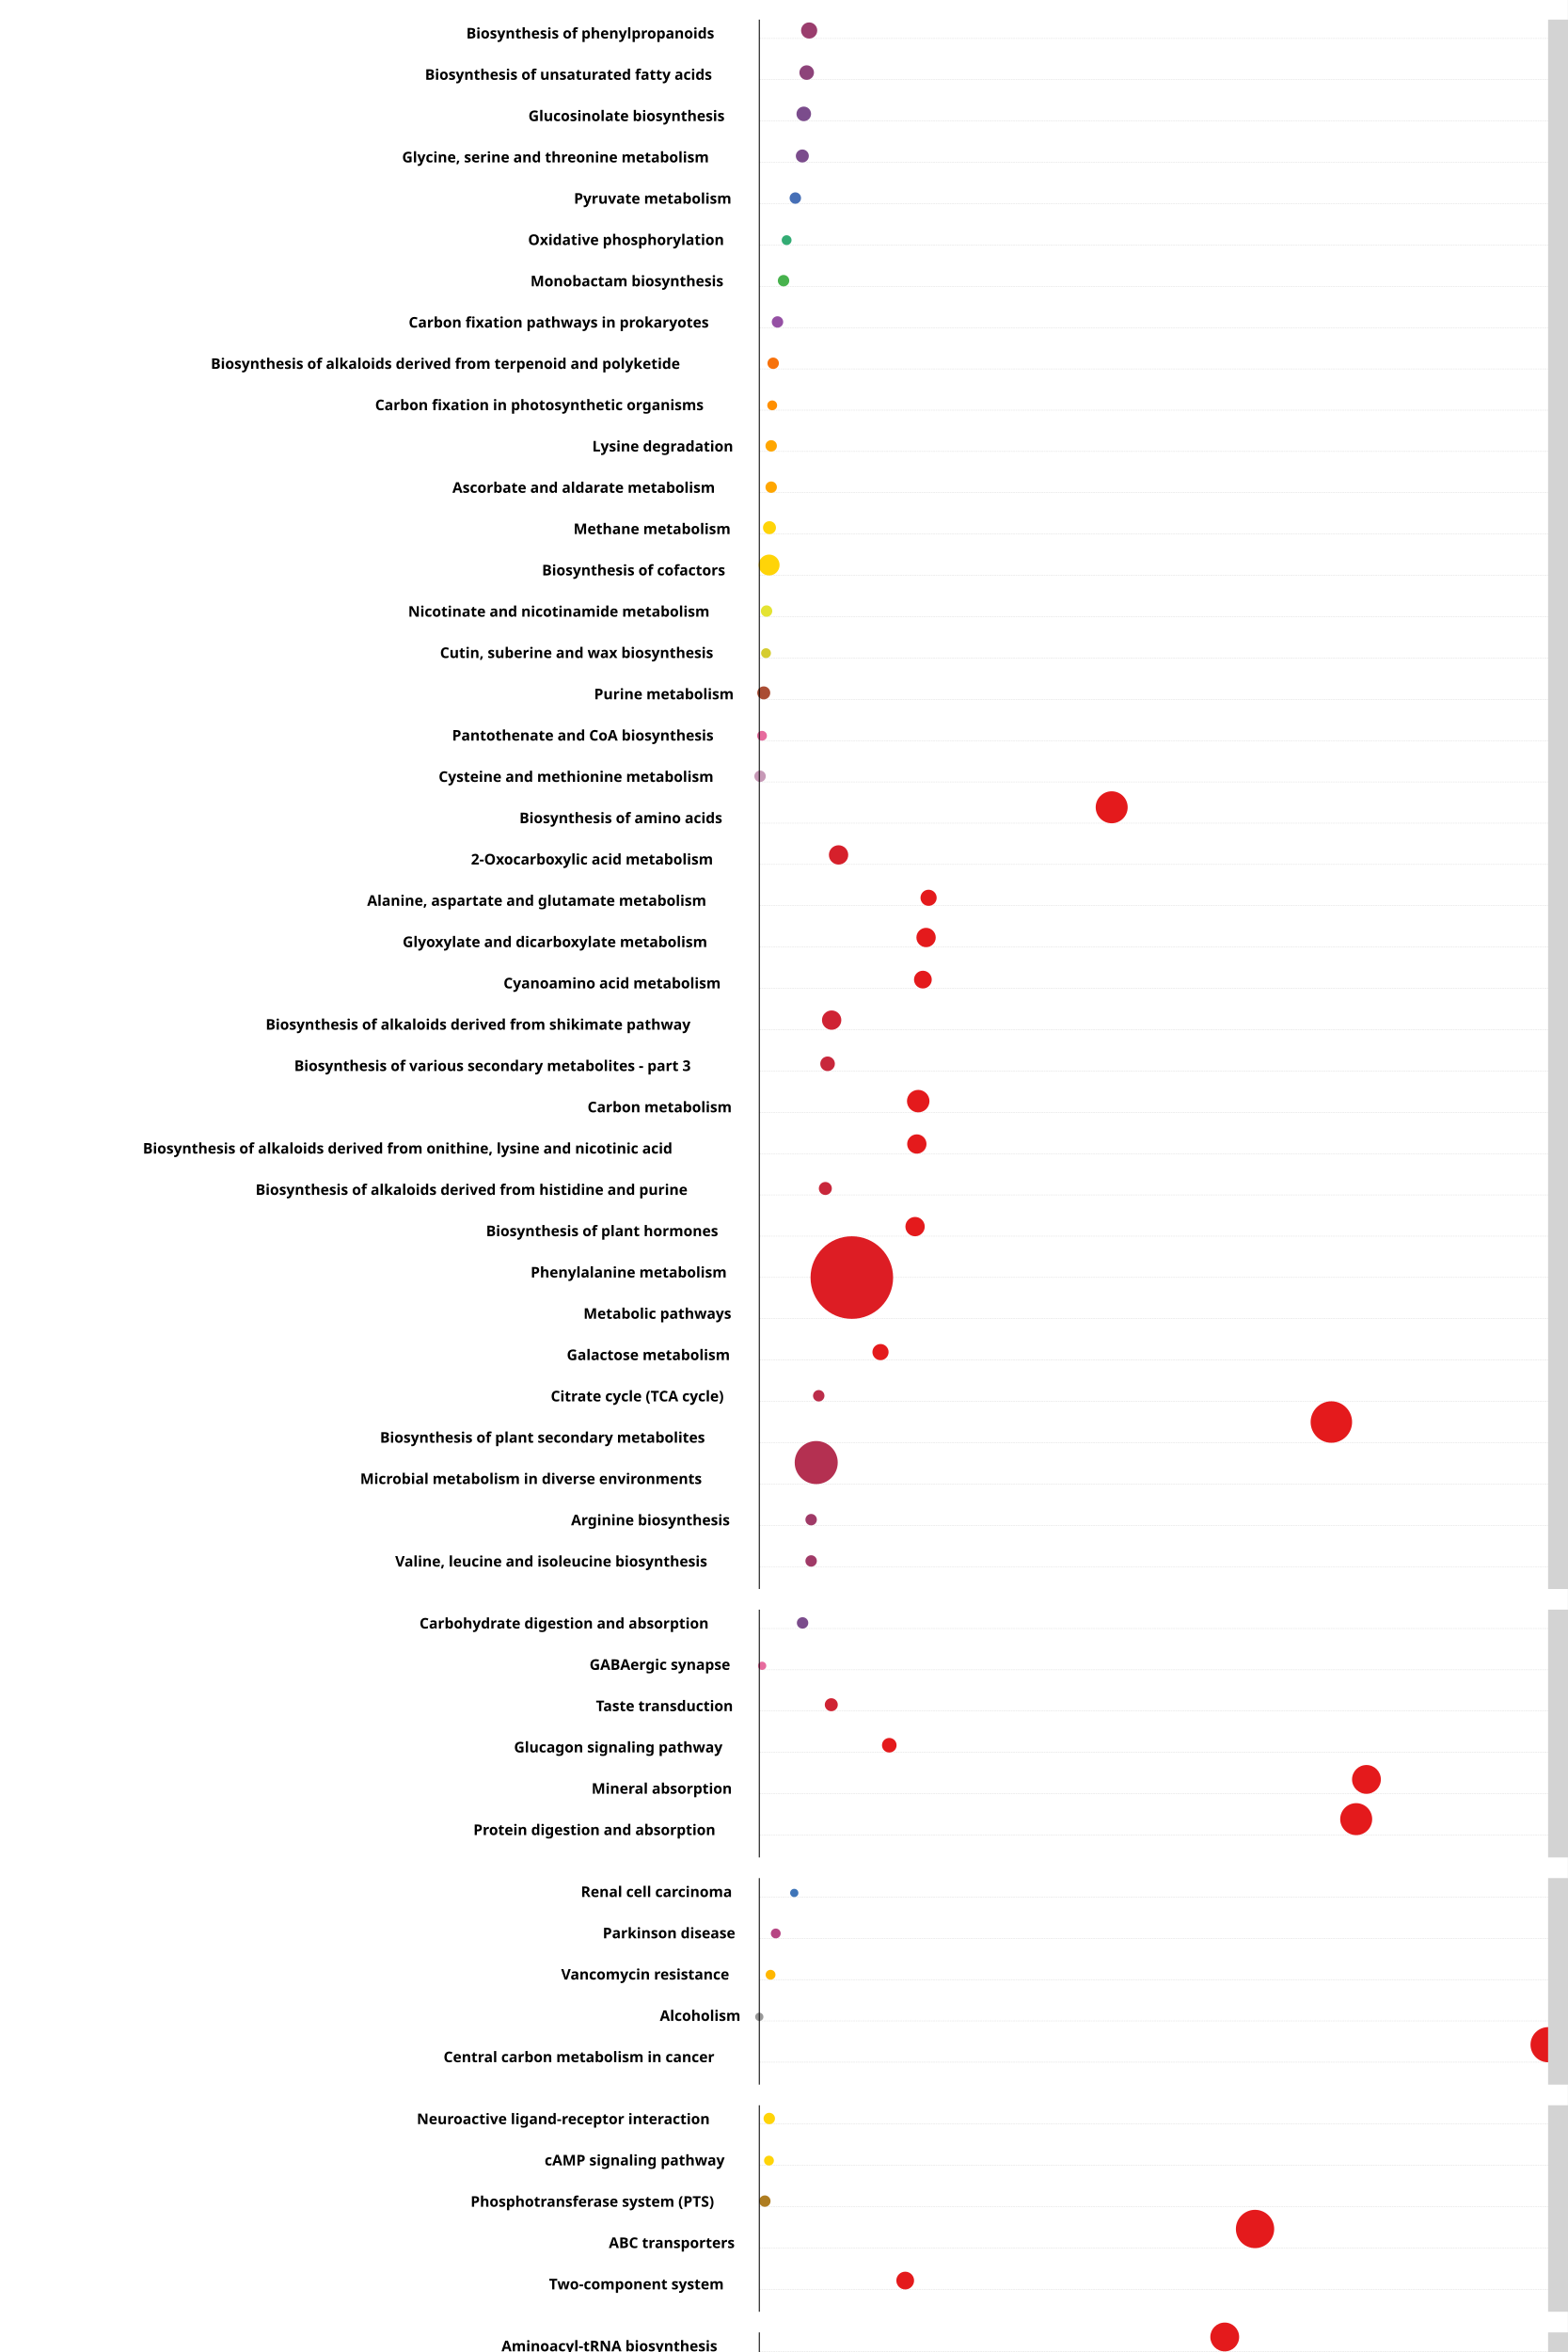
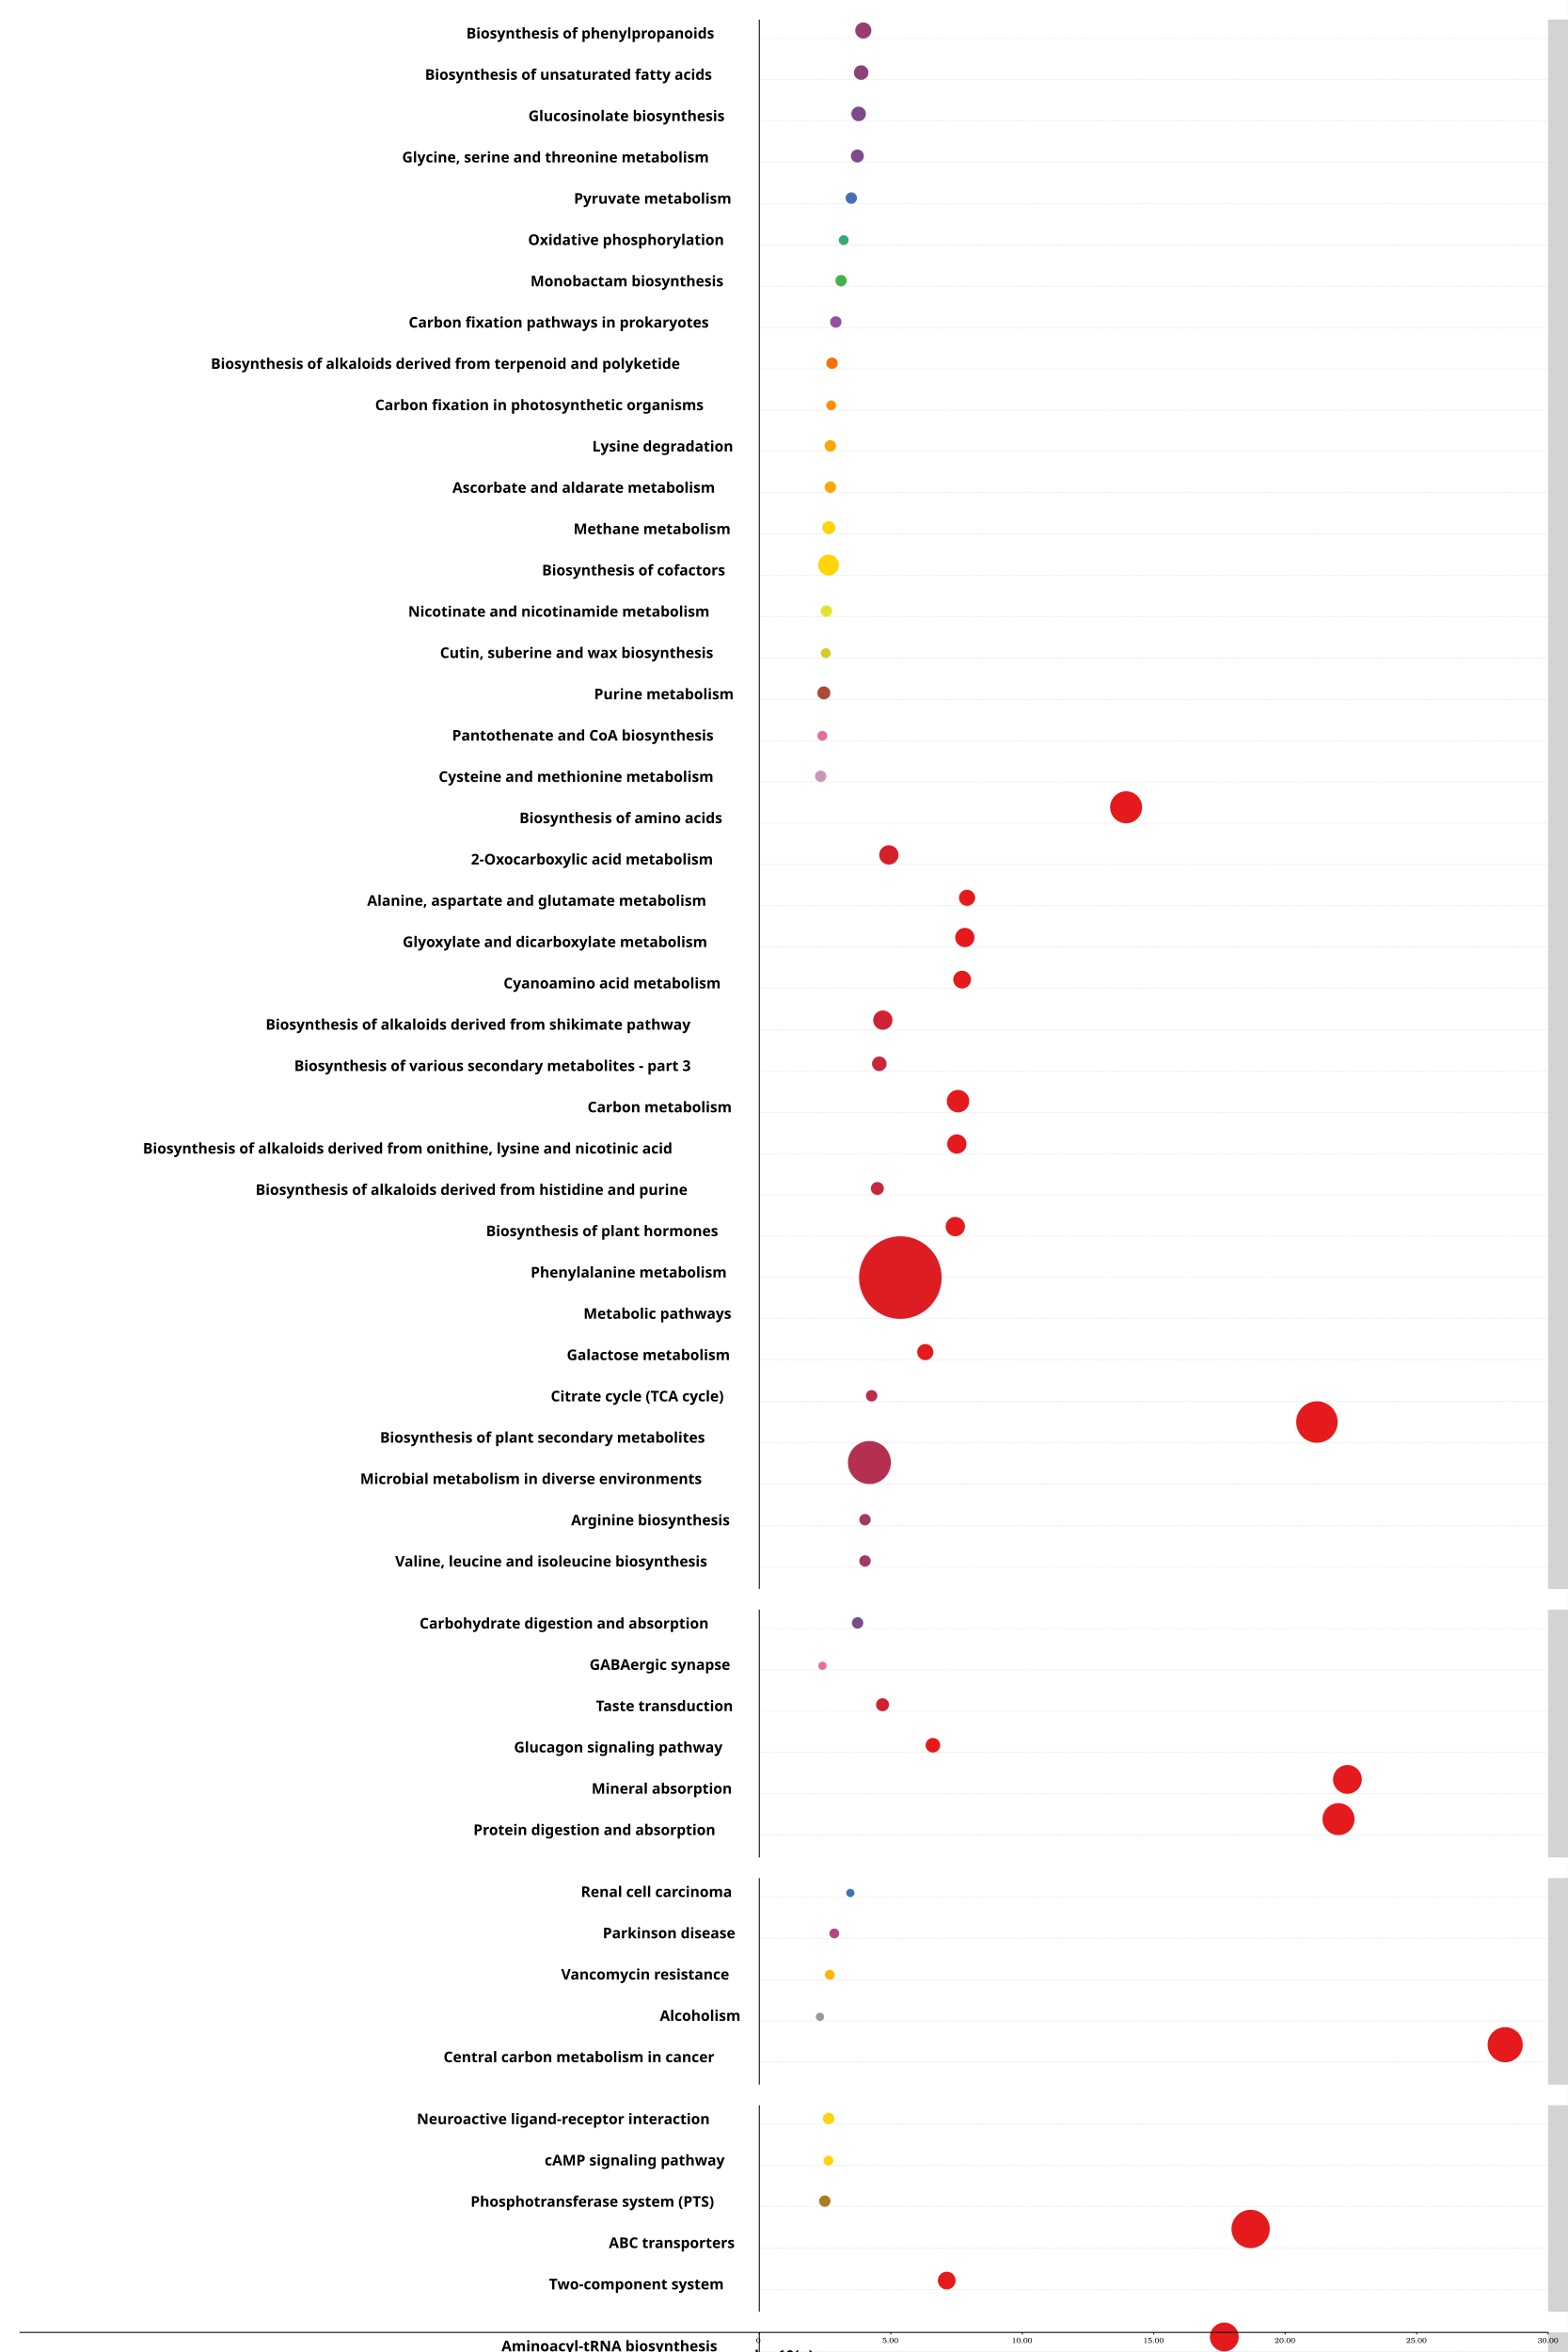
<svg xmlns="http://www.w3.org/2000/svg" preserveAspectRatio="xMaxYMax" width="8000" height="12000" viewBox="0 0 8000 12000">
  <rect x="0" y="0" width="8000" height="12000" style="fill: #FFFFFF" />
  <text x="2379.594" y="196.322" style="font-style: strong;font-weight:bold;font-size: 75px;font-family: Microsoft YaHei;color: black;fill: #000000;">Biosynthesis of phenylpropanoids</text>
  <line x1="3874.739" x2="7900" y1="196.322" y2="196.322" style="stroke: #D3D3D3; stroke-width: 2px; stroke-dash: dash;" stroke-dasharray="8 4" />
-   <path d="M 4087.946,155.075 a 41.246 41.246 0 1 1 0 1 z" style="fill: #9A3D6D" />
+   <path d="M 4364.265,155.075 a 41.246 41.246 0 1 1 0 1 z" style="fill: #9A3D6D" />
  <text x="2168.657" y="407.036" style="font-style: strong;font-weight:bold;font-size: 75px;font-family: Microsoft YaHei;color: black;fill: #000000;">Biosynthesis of unsaturated fatty acids</text>
  <line x1="3874.739" x2="7900" y1="407.036" y2="407.036" style="stroke: #D3D3D3; stroke-width: 2px; stroke-dash: dash;" stroke-dasharray="8 4" />
-   <path d="M 4079.365,369.825 a 37.211 37.211 0 1 1 0 1 z" style="fill: #8D437A" />
+   <path d="M 4357.34,369.825 a 37.211 37.211 0 1 1 0 1 z" style="fill: #8D437A" />
  <text x="2696.53" y="617.75" style="font-style: strong;font-weight:bold;font-size: 75px;font-family: Microsoft YaHei;color: black;fill: #000000;">Glucosinolate biosynthesis</text>
  <line x1="3874.739" x2="7900" y1="617.75" y2="617.75" style="stroke: #D3D3D3; stroke-width: 2px; stroke-dash: dash;" stroke-dasharray="8 4" />
-   <path d="M 4064.514,580.539 a 37.211 37.211 0 1 1 0 1 z" style="fill: #7B4C8C" />
+   <path d="M 4344.44,580.539 a 37.211 37.211 0 1 1 0 1 z" style="fill: #7B4C8C" />
  <text x="2052.039" y="828.464" style="font-style: strong;font-weight:bold;font-size: 75px;font-family: Microsoft YaHei;color: black;fill: #000000;">Glycine, serine and threonine metabolism</text>
  <line x1="3874.739" x2="7900" y1="828.464" y2="828.464" style="stroke: #D3D3D3; stroke-width: 2px; stroke-dash: dash;" stroke-dasharray="8 4" />
-   <path d="M 4061.166,795.288 a 33.176 33.176 0 1 1 0 1 z" style="fill: #7B4C8C" />
+   <path d="M 4342.061,795.288 a 33.176 33.176 0 1 1 0 1 z" style="fill: #7B4C8C" />
  <text x="2928.87" y="1039.179" style="font-style: strong;font-weight:bold;font-size: 75px;font-family: Microsoft YaHei;color: black;fill: #000000;">Pyruvate metabolism</text>
  <line x1="3874.739" x2="7900" y1="1039.179" y2="1039.179" style="stroke: #D3D3D3; stroke-width: 2px; stroke-dash: dash;" stroke-dasharray="8 4" />
-   <path d="M 4029.441,1010.038 a 29.141 29.141 0 1 1 0 1 z" style="fill: #466FB6" />
+   <path d="M 4315.032,1010.038 a 29.141 29.141 0 1 1 0 1 z" style="fill: #466FB6" />
  <text x="2694.698" y="1249.893" style="font-style: strong;font-weight:bold;font-size: 75px;font-family: Microsoft YaHei;color: black;fill: #000000;">Oxidative phosphorylation</text>
  <line x1="3874.739" x2="7900" y1="1249.893" y2="1249.893" style="stroke: #D3D3D3; stroke-width: 2px; stroke-dash: dash;" stroke-dasharray="8 4" />
-   <path d="M 3989.105,1224.787 a 25.106 25.106 0 1 1 0 1 z" style="fill: #33AC74" />
+   <path d="M 4280.523,1224.787 a 25.106 25.106 0 1 1 0 1 z" style="fill: #33AC74" />
  <text x="2707.068" y="1460.607" style="font-style: strong;font-weight:bold;font-size: 75px;font-family: Microsoft YaHei;color: black;fill: #000000;">Monobactam biosynthesis</text>
  <line x1="3874.739" x2="7900" y1="1460.607" y2="1460.607" style="stroke: #D3D3D3; stroke-width: 2px; stroke-dash: dash;" stroke-dasharray="8 4" />
-   <path d="M 3969.345,1431.466 a 29.141 29.141 0 1 1 0 1 z" style="fill: #47B24D" />
+   <path d="M 4262.829,1431.466 a 29.141 29.141 0 1 1 0 1 z" style="fill: #47B24D" />
  <text x="2085.405" y="1671.322" style="font-style: strong;font-weight:bold;font-size: 75px;font-family: Microsoft YaHei;color: black;fill: #000000;">Carbon fixation pathways in prokaryotes</text>
  <line x1="3874.739" x2="7900" y1="1671.322" y2="1671.322" style="stroke: #D3D3D3; stroke-width: 2px; stroke-dash: dash;" stroke-dasharray="8 4" />
-   <path d="M 3938.46,1642.18 a 29.141 29.141 0 1 1 0 1 z" style="fill: #9550A4" />
+   <path d="M 4235.999,1642.18 a 29.141 29.141 0 1 1 0 1 z" style="fill: #9550A4" />
  <text x="1075.721" y="1882.036" style="font-style: strong;font-weight:bold;font-size: 75px;font-family: Microsoft YaHei;color: black;fill: #000000;">Biosynthesis of alkaloids derived from terpenoid and polyketide</text>
  <line x1="3874.739" x2="7900" y1="1882.036" y2="1882.036" style="stroke: #D3D3D3; stroke-width: 2px; stroke-dash: dash;" stroke-dasharray="8 4" />
-   <path d="M 3916.484,1852.894 a 29.141 29.141 0 1 1 0 1 z" style="fill: #F7710A" />
+   <path d="M 4216.909,1852.894 a 29.141 29.141 0 1 1 0 1 z" style="fill: #F7710A" />
  <text x="1914.222" y="2092.75" style="font-style: strong;font-weight:bold;font-size: 75px;font-family: Microsoft YaHei;color: black;fill: #000000;">Carbon fixation in photosynthetic organisms</text>
  <line x1="3874.739" x2="7900" y1="2092.75" y2="2092.75" style="stroke: #D3D3D3; stroke-width: 2px; stroke-dash: dash;" stroke-dasharray="8 4" />
-   <path d="M 3915.505,2067.644 a 25.106 25.106 0 1 1 0 1 z" style="fill: #FF8F00" />
+   <path d="M 4216.588,2067.644 a 25.106 25.106 0 1 1 0 1 z" style="fill: #FF8F00" />
  <text x="3022.295" y="2303.464" style="font-style: strong;font-weight:bold;font-size: 75px;font-family: Microsoft YaHei;color: black;fill: #000000;">Lysine degradation</text>
  <line x1="3874.739" x2="7900" y1="2303.464" y2="2303.464" style="stroke: #D3D3D3; stroke-width: 2px; stroke-dash: dash;" stroke-dasharray="8 4" />
-   <path d="M 3906.263,2274.323 a 29.141 29.141 0 1 1 0 1 z" style="fill: #FFA600" />
+   <path d="M 4208.031,2274.323 a 29.141 29.141 0 1 1 0 1 z" style="fill: #FFA600" />
  <text x="2308.55" y="2514.178" style="font-style: strong;font-weight:bold;font-size: 75px;font-family: Microsoft YaHei;color: black;fill: #000000;">Ascorbate and aldarate metabolism</text>
  <line x1="3874.739" x2="7900" y1="2514.178" y2="2514.178" style="stroke: #D3D3D3; stroke-width: 2px; stroke-dash: dash;" stroke-dasharray="8 4" />
-   <path d="M 3906.263,2485.037 a 29.141 29.141 0 1 1 0 1 z" style="fill: #FFA600" />
+   <path d="M 4208.031,2485.037 a 29.141 29.141 0 1 1 0 1 z" style="fill: #FFA600" />
  <text x="2926.795" y="2724.893" style="font-style: strong;font-weight:bold;font-size: 75px;font-family: Microsoft YaHei;color: black;fill: #000000;">Methane metabolism</text>
  <line x1="3874.739" x2="7900" y1="2724.893" y2="2724.893" style="stroke: #D3D3D3; stroke-width: 2px; stroke-dash: dash;" stroke-dasharray="8 4" />
-   <path d="M 3893.486,2691.717 a 33.176 33.176 0 1 1 0 1 z" style="fill: #FFD408" />
+   <path d="M 4196.401,2691.717 a 33.176 33.176 0 1 1 0 1 z" style="fill: #FFD408" />
  <text x="2765.825" y="2935.607" style="font-style: strong;font-weight:bold;font-size: 75px;font-family: Microsoft YaHei;color: black;fill: #000000;">Biosynthesis of cofactors</text>
  <line x1="3874.739" x2="7900" y1="2935.607" y2="2935.607" style="stroke: #D3D3D3; stroke-width: 2px; stroke-dash: dash;" stroke-dasharray="8 4" />
-   <path d="M 3871.558,2882.256 a 53.351 53.351 0 1 1 0 1 z" style="fill: #FFD408" />
+   <path d="M 4174.704,2882.256 a 53.351 53.351 0 1 1 0 1 z" style="fill: #FFD408" />
  <text x="2082.719" y="3146.322" style="font-style: strong;font-weight:bold;font-size: 75px;font-family: Microsoft YaHei;color: black;fill: #000000;">Nicotinate and nicotinamide metabolism</text>
  <line x1="3874.739" x2="7900" y1="3146.322" y2="3146.322" style="stroke: #D3D3D3; stroke-width: 2px; stroke-dash: dash;" stroke-dasharray="8 4" />
-   <path d="M 3882.64,3117.18 a 29.141 29.141 0 1 1 0 1 z" style="fill: #E4E332" />
+   <path d="M 4187.509,3117.18 a 29.141 29.141 0 1 1 0 1 z" style="fill: #E4E332" />
  <text x="2245.48" y="3357.036" style="font-style: strong;font-weight:bold;font-size: 75px;font-family: Microsoft YaHei;color: black;fill: #000000;">Cutin, suberine and wax biosynthesis</text>
  <line x1="3874.739" x2="7900" y1="3357.036" y2="3357.036" style="stroke: #D3D3D3; stroke-width: 2px; stroke-dash: dash;" stroke-dasharray="8 4" />
-   <path d="M 3883.92,3331.929 a 25.106 25.106 0 1 1 0 1 z" style="fill: #D5CC2E" />
+   <path d="M 4189.151,3331.929 a 25.106 25.106 0 1 1 0 1 z" style="fill: #D5CC2E" />
  <text x="3031.735" y="3567.75" style="font-style: strong;font-weight:bold;font-size: 75px;font-family: Microsoft YaHei;color: black;fill: #000000;">Purine metabolism</text>
  <line x1="3874.739" x2="7900" y1="3567.75" y2="3567.75" style="stroke: #D3D3D3; stroke-width: 2px; stroke-dash: dash;" stroke-dasharray="8 4" />
-   <path d="M 3864.35,3534.574 a 33.176 33.176 0 1 1 0 1 z" style="fill: #AA4D34" />
+   <path d="M 4171.091,3534.574 a 33.176 33.176 0 1 1 0 1 z" style="fill: #AA4D34" />
  <text x="2307.044" y="3778.465" style="font-style: strong;font-weight:bold;font-size: 75px;font-family: Microsoft YaHei;color: black;fill: #000000;">Pantothenate and CoA biosynthesis</text>
  <line x1="3874.739" x2="7900" y1="3778.465" y2="3778.465" style="stroke: #D3D3D3; stroke-width: 2px; stroke-dash: dash;" stroke-dasharray="8 4" />
-   <path d="M 3863.477,3753.358 a 25.106 25.106 0 1 1 0 1 z" style="fill: #E76B9E" />
+   <path d="M 4171.393,3753.358 a 25.106 25.106 0 1 1 0 1 z" style="fill: #E76B9E" />
  <text x="2238.318" y="3989.179" style="font-style: strong;font-weight:bold;font-size: 75px;font-family: Microsoft YaHei;color: black;fill: #000000;">Cysteine and methionine metabolism</text>
  <line x1="3874.739" x2="7900" y1="3989.179" y2="3989.179" style="stroke: #D3D3D3; stroke-width: 2px; stroke-dash: dash;" stroke-dasharray="8 4" />
-   <path d="M 3849.569,3960.038 a 29.141 29.141 0 1 1 0 1 z" style="fill: #C799B7" />
+   <path d="M 4158.781,3960.038 a 29.141 29.141 0 1 1 0 1 z" style="fill: #C799B7" />
  <text x="2650.427" y="4199.894" style="font-style: strong;font-weight:bold;font-size: 75px;font-family: Microsoft YaHei;color: black;fill: #000000;">Biosynthesis of amino acids</text>
  <line x1="3874.739" x2="7900" y1="4199.894" y2="4199.894" style="stroke: #D3D3D3; stroke-width: 2px; stroke-dash: dash;" stroke-dasharray="8 4" />
-   <path d="M 5591.426,4118.298 a 81.596 81.596 0 1 1 0 1 z" style="fill: #E41A1C" />
+   <path d="M 5665.01,4118.298 a 81.596 81.596 0 1 1 0 1 z" style="fill: #E41A1C" />
  <text x="2403.479" y="4410.608" style="font-style: strong;font-weight:bold;font-size: 75px;font-family: Microsoft YaHei;color: black;fill: #000000;">2-Oxocarboxylic acid metabolism</text>
  <line x1="3874.739" x2="7900" y1="4410.608" y2="4410.608" style="stroke: #D3D3D3; stroke-width: 2px; stroke-dash: dash;" stroke-dasharray="8 4" />
-   <path d="M 4229.927,4361.292 a 49.316 49.316 0 1 1 0 1 z" style="fill: #D6202B" />
+   <path d="M 4486.541,4361.292 a 49.316 49.316 0 1 1 0 1 z" style="fill: #D6202B" />
  <text x="1873.532" y="4621.322" style="font-style: strong;font-weight:bold;font-size: 75px;font-family: Microsoft YaHei;color: black;fill: #000000;">Alanine, aspartate and glutamate metabolism</text>
  <line x1="3874.739" x2="7900" y1="4621.322" y2="4621.322" style="stroke: #D3D3D3; stroke-width: 2px; stroke-dash: dash;" stroke-dasharray="8 4" />
-   <path d="M 4697.402,4580.076 a 41.246 41.246 0 1 1 0 1 z" style="fill: #E41A1C" />
+   <path d="M 4893.688,4580.076 a 41.246 41.246 0 1 1 0 1 z" style="fill: #E41A1C" />
  <text x="2054.887" y="4832.037" style="font-style: strong;font-weight:bold;font-size: 75px;font-family: Microsoft YaHei;color: black;fill: #000000;">Glyoxylate and dicarboxylate metabolism</text>
  <line x1="3874.739" x2="7900" y1="4832.037" y2="4832.037" style="stroke: #D3D3D3; stroke-width: 2px; stroke-dash: dash;" stroke-dasharray="8 4" />
-   <path d="M 4676.489,4782.721 a 49.316 49.316 0 1 1 0 1 z" style="fill: #E41A1C" />
+   <path d="M 4874.461,4782.721 a 49.316 49.316 0 1 1 0 1 z" style="fill: #E41A1C" />
  <text x="2569.332" y="5042.751" style="font-style: strong;font-weight:bold;font-size: 75px;font-family: Microsoft YaHei;color: black;fill: #000000;">Cyanoamino acid metabolism</text>
  <line x1="3874.739" x2="7900" y1="5042.751" y2="5042.751" style="stroke: #D3D3D3; stroke-width: 2px; stroke-dash: dash;" stroke-dasharray="8 4" />
-   <path d="M 4664.312,4997.47 a 45.281 45.281 0 1 1 0 1 z" style="fill: #E41A1C" />
+   <path d="M 4864.413,4997.47 a 45.281 45.281 0 1 1 0 1 z" style="fill: #E41A1C" />
  <text x="1355.628" y="5253.465" style="font-style: strong;font-weight:bold;font-size: 75px;font-family: Microsoft YaHei;color: black;fill: #000000;">Biosynthesis of alkaloids derived from shikimate pathway</text>
  <line x1="3874.739" x2="7900" y1="5253.465" y2="5253.465" style="stroke: #D3D3D3; stroke-width: 2px; stroke-dash: dash;" stroke-dasharray="8 4" />
-   <path d="M 4194.657,5204.149 a 49.316 49.316 0 1 1 0 1 z" style="fill: #CF2333" />
+   <path d="M 4455.903,5204.149 a 49.316 49.316 0 1 1 0 1 z" style="fill: #CF2333" />
  <text x="1501.421" y="5464.18" style="font-style: strong;font-weight:bold;font-size: 75px;font-family: Microsoft YaHei;color: black;fill: #000000;">Biosynthesis of various secondary metabolites - part 3</text>
  <line x1="3874.739" x2="7900" y1="5464.18" y2="5464.18" style="stroke: #D3D3D3; stroke-width: 2px; stroke-dash: dash;" stroke-dasharray="8 4" />
-   <path d="M 4185.952,5426.968 a 37.211 37.211 0 1 1 0 1 z" style="fill: #C8273B" />
+   <path d="M 4449.931,5426.968 a 37.211 37.211 0 1 1 0 1 z" style="fill: #C8273B" />
  <text x="2998.206" y="5674.894" style="font-style: strong;font-weight:bold;font-size: 75px;font-family: Microsoft YaHei;color: black;fill: #000000;">Carbon metabolism</text>
  <line x1="3874.739" x2="7900" y1="5674.894" y2="5674.894" style="stroke: #D3D3D3; stroke-width: 2px; stroke-dash: dash;" stroke-dasharray="8 4" />
-   <path d="M 4628.328,5617.508 a 57.386 57.386 0 1 1 0 1 z" style="fill: #E41A1C" />
+   <path d="M 4831.565,5617.508 a 57.386 57.386 0 1 1 0 1 z" style="fill: #E41A1C" />
  <text x="729.123" y="5885.608" style="font-style: strong;font-weight:bold;font-size: 75px;font-family: Microsoft YaHei;color: black;fill: #000000;">Biosynthesis of alkaloids derived from onithine, lysine and nicotinic acid</text>
  <line x1="3874.739" x2="7900" y1="5885.608" y2="5885.608" style="stroke: #D3D3D3; stroke-width: 2px; stroke-dash: dash;" stroke-dasharray="8 4" />
-   <path d="M 4629.329,5836.292 a 49.316 49.316 0 1 1 0 1 z" style="fill: #E41A1C" />
+   <path d="M 4833.494,5836.292 a 49.316 49.316 0 1 1 0 1 z" style="fill: #E41A1C" />
  <text x="1304.236" y="6096.323" style="font-style: strong;font-weight:bold;font-size: 75px;font-family: Microsoft YaHei;color: black;fill: #000000;">Biosynthesis of alkaloids derived from histidine and purine</text>
  <line x1="3874.739" x2="7900" y1="6096.323" y2="6096.323" style="stroke: #D3D3D3; stroke-width: 2px; stroke-dash: dash;" stroke-dasharray="8 4" />
-   <path d="M 4178.593,6063.146 a 33.176 33.176 0 1 1 0 1 z" style="fill: #C8273B" />
+   <path d="M 4444.068,6063.146 a 33.176 33.176 0 1 1 0 1 z" style="fill: #C8273B" />
  <text x="2480.302" y="6307.037" style="font-style: strong;font-weight:bold;font-size: 75px;font-family: Microsoft YaHei;color: black;fill: #000000;">Biosynthesis of plant hormones</text>
  <line x1="3874.739" x2="7900" y1="6307.037" y2="6307.037" style="stroke: #D3D3D3; stroke-width: 2px; stroke-dash: dash;" stroke-dasharray="8 4" />
-   <path d="M 4620.378,6257.721 a 49.316 49.316 0 1 1 0 1 z" style="fill: #E41A1C" />
+   <path d="M 4825.719,6257.721 a 49.316 49.316 0 1 1 0 1 z" style="fill: #E41A1C" />
  <text x="2707.923" y="6517.751" style="font-style: strong;font-weight:bold;font-size: 75px;font-family: Microsoft YaHei;color: black;fill: #000000;">Phenylalanine metabolism</text>
  <line x1="3874.739" x2="7900" y1="6517.751" y2="6517.751" style="stroke: #D3D3D3; stroke-width: 2px; stroke-dash: dash;" stroke-dasharray="8 4" />
-   <path d="M 4159.177,6480.54 a 37.211 37.211 0 1 1 0 1 z" style="fill: #C12A42" />
+   <path d="M 4426.671,6480.54 a 37.211 37.211 0 1 1 0 1 z" style="fill: #C12A42" />
  <text x="2977.454" y="6728.466" style="font-style: strong;font-weight:bold;font-size: 75px;font-family: Microsoft YaHei;color: black;fill: #000000;">Metabolic pathways</text>
  <line x1="3874.739" x2="7900" y1="6728.466" y2="6728.466" style="stroke: #D3D3D3; stroke-width: 2px; stroke-dash: dash;" stroke-dasharray="8 4" />
-   <path d="M 4136.188,6517.752 a 210.714 210.714 0 1 1 0 1 z" style="fill: #DD1D24" />
+   <path d="M 4383.917,6517.752 a 210.714 210.714 0 1 1 0 1 z" style="fill: #DD1D24" />
  <text x="2892.33" y="6939.18" style="font-style: strong;font-weight:bold;font-size: 75px;font-family: Microsoft YaHei;color: black;fill: #000000;">Galactose metabolism</text>
  <line x1="3874.739" x2="7900" y1="6939.18" y2="6939.18" style="stroke: #D3D3D3; stroke-width: 2px; stroke-dash: dash;" stroke-dasharray="8 4" />
-   <path d="M 4452.045,6897.934 a 41.246 41.246 0 1 1 0 1 z" style="fill: #E41A1C" />
+   <path d="M 4680.551,6897.934 a 41.246 41.246 0 1 1 0 1 z" style="fill: #E41A1C" />
  <text x="2810.625" y="7149.895" style="font-style: strong;font-weight:bold;font-size: 75px;font-family: Microsoft YaHei;color: black;fill: #000000;">Citrate cycle (TCA cycle)</text>
  <line x1="3874.739" x2="7900" y1="7149.895" y2="7149.895" style="stroke: #D3D3D3; stroke-width: 2px; stroke-dash: dash;" stroke-dasharray="8 4" />
-   <path d="M 4148.932,7120.753 a 29.141 29.141 0 1 1 0 1 z" style="fill: #BB2D4A" />
+   <path d="M 4418.832,7120.753 a 29.141 29.141 0 1 1 0 1 z" style="fill: #BB2D4A" />
  <text x="1939.083" y="7360.609" style="font-style: strong;font-weight:bold;font-size: 75px;font-family: Microsoft YaHei;color: black;fill: #000000;">Biosynthesis of plant secondary metabolites</text>
  <line x1="3874.739" x2="7900" y1="7360.609" y2="7360.609" style="stroke: #D3D3D3; stroke-width: 2px; stroke-dash: dash;" stroke-dasharray="8 4" />
-   <path d="M 6688.219,7254.803 a 105.805 105.805 0 1 1 0 1 z" style="fill: #E41A1C" />
+   <path d="M 6614.593,7254.803 a 105.805 105.805 0 1 1 0 1 z" style="fill: #E41A1C" />
  <text x="1837.887" y="7571.323" style="font-style: strong;font-weight:bold;font-size: 75px;font-family: Microsoft YaHei;color: black;fill: #000000;">Microbial metabolism in diverse environments</text>
  <line x1="3874.739" x2="7900" y1="7571.323" y2="7571.323" style="stroke: #D3D3D3; stroke-width: 2px; stroke-dash: dash;" stroke-dasharray="8 4" />
-   <path d="M 4055.372,7461.483 a 109.84 109.84 0 1 1 0 1 z" style="fill: #B43051" />
+   <path d="M 4326.961,7461.483 a 109.84 109.84 0 1 1 0 1 z" style="fill: #B43051" />
  <text x="2914.221" y="7782.038" style="font-style: strong;font-weight:bold;font-size: 75px;font-family: Microsoft YaHei;color: black;fill: #000000;">Arginine biosynthesis</text>
  <line x1="3874.739" x2="7900" y1="7782.038" y2="7782.038" style="stroke: #D3D3D3; stroke-width: 2px; stroke-dash: dash;" stroke-dasharray="8 4" />
-   <path d="M 4110.121,7752.896 a 29.141 29.141 0 1 1 0 1 z" style="fill: #A03A67" />
+   <path d="M 4385.118,7752.896 a 29.141 29.141 0 1 1 0 1 z" style="fill: #A03A67" />
  <text x="2016.679" y="7992.752" style="font-style: strong;font-weight:bold;font-size: 75px;font-family: Microsoft YaHei;color: black;fill: #000000;">Valine, leucine and isoleucine biosynthesis</text>
  <line x1="3874.739" x2="7900" y1="7992.752" y2="7992.752" style="stroke: #D3D3D3; stroke-width: 2px; stroke-dash: dash;" stroke-dasharray="8 4" />
-   <path d="M 4110.121,7963.611 a 29.141 29.141 0 1 1 0 1 z" style="fill: #A03A67" />
+   <path d="M 4385.118,7963.611 a 29.141 29.141 0 1 1 0 1 z" style="fill: #A03A67" />
  <line x1="3874.739" x2="3874.739" y1="100" y2="8107.145" style="stroke: #000000; stroke-width: 5px; stroke-dash: solid;" />
  <rect x="7900" y="100" width="201.263" height="8007.145" style="fill: #D3D3D3" />
  <text x="2140.906" y="8308.823" style="font-style: strong;font-weight:bold;font-size: 75px;font-family: Microsoft YaHei;color: black;fill: #000000;">Carbohydrate digestion and absorption</text>
  <line x1="3874.739" x2="7900" y1="8308.823" y2="8308.823" style="stroke: #D3D3D3; stroke-width: 2px; stroke-dash: dash;" stroke-dasharray="8 4" />
-   <path d="M 4066.419,8279.682 a 29.141 29.141 0 1 1 0 1 z" style="fill: #7B4C8C" />
+   <path d="M 4347.155,8279.682 a 29.141 29.141 0 1 1 0 1 z" style="fill: #7B4C8C" />
  <text x="3008.541" y="8519.537" style="font-style: strong;font-weight:bold;font-size: 75px;font-family: Microsoft YaHei;color: black;fill: #000000;">GABAergic synapse</text>
  <line x1="3874.739" x2="7900" y1="8519.537" y2="8519.537" style="stroke: #D3D3D3; stroke-width: 2px; stroke-dash: dash;" stroke-dasharray="8 4" />
-   <path d="M 3868.166,8498.466 a 21.071 21.071 0 1 1 0 1 z" style="fill: #E76B9E" />
+   <path d="M 4175.996,8498.466 a 21.071 21.071 0 1 1 0 1 z" style="fill: #E76B9E" />
  <text x="3040.931" y="8730.251" style="font-style: strong;font-weight:bold;font-size: 75px;font-family: Microsoft YaHei;color: black;fill: #000000;">Taste transduction</text>
  <line x1="3874.739" x2="7900" y1="8730.251" y2="8730.251" style="stroke: #D3D3D3; stroke-width: 2px; stroke-dash: dash;" stroke-dasharray="8 4" />
-   <path d="M 4208.941,8697.074 a 33.176 33.176 0 1 1 0 1 z" style="fill: #CF2333" />
+   <path d="M 4470.431,8697.074 a 33.176 33.176 0 1 1 0 1 z" style="fill: #CF2333" />
  <text x="2623.165" y="8940.965" style="font-style: strong;font-weight:bold;font-size: 75px;font-family: Microsoft YaHei;color: black;fill: #000000;">Glucagon signaling pathway</text>
  <line x1="3874.739" x2="7900" y1="8940.965" y2="8940.965" style="stroke: #D3D3D3; stroke-width: 2px; stroke-dash: dash;" stroke-dasharray="8 4" />
-   <path d="M 4500.859,8903.754 a 37.211 37.211 0 1 1 0 1 z" style="fill: #E41A1C" />
+   <path d="M 4723.485,8903.754 a 37.211 37.211 0 1 1 0 1 z" style="fill: #E41A1C" />
  <text x="3018.876" y="9151.679" style="font-style: strong;font-weight:bold;font-size: 75px;font-family: Microsoft YaHei;color: black;fill: #000000;">Mineral absorption</text>
  <line x1="3874.739" x2="7900" y1="9151.679" y2="9151.679" style="stroke: #D3D3D3; stroke-width: 2px; stroke-dash: dash;" stroke-dasharray="8 4" />
-   <path d="M 6899.615,9078.153 a 73.526 73.526 0 1 1 0 1 z" style="fill: #E41A1C" />
+   <path d="M 6802.468,9078.153 a 73.526 73.526 0 1 1 0 1 z" style="fill: #E41A1C" />
  <text x="2415.687" y="9362.393" style="font-style: strong;font-weight:bold;font-size: 75px;font-family: Microsoft YaHei;color: black;fill: #000000;">Protein digestion and absorption</text>
  <line x1="3874.739" x2="7900" y1="9362.393" y2="9362.393" style="stroke: #D3D3D3; stroke-width: 2px; stroke-dash: dash;" stroke-dasharray="8 4" />
-   <path d="M 6839.172,9280.797 a 81.596 81.596 0 1 1 0 1 z" style="fill: #E41A1C" />
+   <path d="M 6748.903,9280.797 a 81.596 81.596 0 1 1 0 1 z" style="fill: #E41A1C" />
  <line x1="3874.739" x2="3874.739" y1="8212.502" y2="9476.785" style="stroke: #000000; stroke-width: 5px; stroke-dash: solid;" />
  <rect x="7900" y="8212.502" width="201.263" height="1264.283" style="fill: #D3D3D3" />
  <text x="2964.392" y="9678.464" style="font-style: strong;font-weight:bold;font-size: 75px;font-family: Microsoft YaHei;color: black;fill: #000000;">Renal cell carcinoma</text>
  <line x1="3874.739" x2="7900" y1="9678.464" y2="9678.464" style="stroke: #D3D3D3; stroke-width: 2px; stroke-dash: dash;" stroke-dasharray="8 4" />
-   <path d="M 4032.033,9657.393 a 21.071 21.071 0 1 1 0 1 z" style="fill: #3F75B8" />
+   <path d="M 4318.344,9657.393 a 21.071 21.071 0 1 1 0 1 z" style="fill: #3F75B8" />
  <text x="3075.843" y="9889.178" style="font-style: strong;font-weight:bold;font-size: 75px;font-family: Microsoft YaHei;color: black;fill: #000000;">Parkinson disease</text>
  <line x1="3874.739" x2="7900" y1="9889.178" y2="9889.178" style="stroke: #D3D3D3; stroke-width: 2px; stroke-dash: dash;" stroke-dasharray="8 4" />
-   <path d="M 3933.676,9864.071 a 25.106 25.106 0 1 1 0 1 z" style="fill: #B64583" />
+   <path d="M 4232.373,9864.071 a 25.106 25.106 0 1 1 0 1 z" style="fill: #B64583" />
  <text x="2863.725" y="10099.892" style="font-style: strong;font-weight:bold;font-size: 75px;font-family: Microsoft YaHei;color: black;fill: #000000;">Vancomycin resistance</text>
  <line x1="3874.739" x2="7900" y1="10099.892" y2="10099.892" style="stroke: #D3D3D3; stroke-width: 2px; stroke-dash: dash;" stroke-dasharray="8 4" />
-   <path d="M 3907.067,10074.785 a 25.106 25.106 0 1 1 0 1 z" style="fill: #FFB700" />
+   <path d="M 4209.258,10074.785 a 25.106 25.106 0 1 1 0 1 z" style="fill: #FFB700" />
  <text x="3367.062" y="10310.605" style="font-style: strong;font-weight:bold;font-size: 75px;font-family: Microsoft YaHei;color: black;fill: #000000;">Alcoholism</text>
  <line x1="3874.739" x2="7900" y1="10310.605" y2="10310.605" style="stroke: #D3D3D3; stroke-width: 2px; stroke-dash: dash;" stroke-dasharray="8 4" />
-   <path d="M 3853.667,10289.534 a 21.071 21.071 0 1 1 0 1 z" style="fill: #999999" />
+   <path d="M 4163.401,10289.534 a 21.071 21.071 0 1 1 0 1 z" style="fill: #999999" />
  <text x="2263.506" y="10521.319" style="font-style: strong;font-weight:bold;font-size: 75px;font-family: Microsoft YaHei;color: black;fill: #000000;">Central carbon metabolism in cancer</text>
  <line x1="3874.739" x2="7900" y1="10521.319" y2="10521.319" style="stroke: #D3D3D3; stroke-width: 2px; stroke-dash: dash;" stroke-dasharray="8 4" />
-   <path d="M 7810.334,10431.653 a 89.666 89.666 0 1 1 0 1 z" style="fill: #E41A1C" />
+   <path d="M 7591.473,10431.653 a 89.666 89.666 0 1 1 0 1 z" style="fill: #E41A1C" />
  <line x1="3874.739" x2="3874.739" y1="9582.143" y2="10635.712" style="stroke: #000000; stroke-width: 5px; stroke-dash: solid;" />
  <rect x="7900" y="9582.143" width="201.263" height="1053.569" style="fill: #D3D3D3" />
  <text x="2126.99" y="10837.391" style="font-style: strong;font-weight:bold;font-size: 75px;font-family: Microsoft YaHei;color: black;fill: #000000;">Neuroactive ligand-receptor interaction</text>
  <line x1="3874.739" x2="7900" y1="10837.391" y2="10837.391" style="stroke: #D3D3D3; stroke-width: 2px; stroke-dash: dash;" stroke-dasharray="8 4" />
-   <path d="M 3896.501,10808.249 a 29.141 29.141 0 1 1 0 1 z" style="fill: #FFD408" />
+   <path d="M 4199.551,10808.249 a 29.141 29.141 0 1 1 0 1 z" style="fill: #FFD408" />
  <text x="2779.293" y="11048.104" style="font-style: strong;font-weight:bold;font-size: 75px;font-family: Microsoft YaHei;color: black;fill: #000000;">cAMP signaling pathway</text>
  <line x1="3874.739" x2="7900" y1="11048.104" y2="11048.104" style="stroke: #D3D3D3; stroke-width: 2px; stroke-dash: dash;" stroke-dasharray="8 4" />
-   <path d="M 3899.009,11022.998 a 25.106 25.106 0 1 1 0 1 z" style="fill: #FFD408" />
+   <path d="M 4202.259,11022.998 a 25.106 25.106 0 1 1 0 1 z" style="fill: #FFD408" />
  <text x="2401.486" y="11258.818" style="font-style: strong;font-weight:bold;font-size: 75px;font-family: Microsoft YaHei;color: black;fill: #000000;">Phosphotransferase system (PTS)</text>
  <line x1="3874.739" x2="7900" y1="11258.818" y2="11258.818" style="stroke: #D3D3D3; stroke-width: 2px; stroke-dash: dash;" stroke-dasharray="8 4" />
-   <path d="M 3873.872,11229.677 a 29.141 29.141 0 1 1 0 1 z" style="fill: #AE7D21" />
+   <path d="M 4179.893,11229.677 a 29.141 29.141 0 1 1 0 1 z" style="fill: #AE7D21" />
  <text x="3106.808" y="11469.532" style="font-style: strong;font-weight:bold;font-size: 75px;font-family: Microsoft YaHei;color: black;fill: #000000;">ABC transporters</text>
  <line x1="3874.739" x2="7900" y1="11469.532" y2="11469.532" style="stroke: #D3D3D3; stroke-width: 2px; stroke-dash: dash;" stroke-dasharray="8 4" />
-   <path d="M 6306.783,11371.797 a 97.736 97.736 0 1 1 0 1 z" style="fill: #E41A1C" />
+   <path d="M 6284.307,11371.797 a 97.736 97.736 0 1 1 0 1 z" style="fill: #E41A1C" />
  <text x="2801.713" y="11680.246" style="font-style: strong;font-weight:bold;font-size: 75px;font-family: Microsoft YaHei;color: black;fill: #000000;">Two-component system</text>
  <line x1="3874.739" x2="7900" y1="11680.246" y2="11680.246" style="stroke: #D3D3D3; stroke-width: 2px; stroke-dash: dash;" stroke-dasharray="8 4" />
-   <path d="M 4574.049,11634.965 a 45.281 45.281 0 1 1 0 1 z" style="fill: #E41A1C" />
+   <path d="M 4786.003,11634.965 a 45.281 45.281 0 1 1 0 1 z" style="fill: #E41A1C" />
  <line x1="3874.739" x2="3874.739" y1="10741.069" y2="11794.639" style="stroke: #000000; stroke-width: 5px; stroke-dash: solid;" />
  <rect x="7900" y="10741.069" width="201.263" height="1053.569" style="fill: #D3D3D3" />
  <text x="2559.119" y="11996.317" style="font-style: strong;font-weight:bold;font-size: 75px;font-family: Microsoft YaHei;color: black;fill: #000000;">Aminoacyl-tRNA biosynthesis</text>
  <line x1="3874.739" x2="7900" y1="11996.317" y2="11996.317" style="stroke: #D3D3D3; stroke-width: 2px; stroke-dash: dash;" stroke-dasharray="8 4" />
-   <path d="M 6176.387,11922.792 a 73.526 73.526 0 1 1 0 1 z" style="fill: #E41A1C" />
+   <path d="M 6174.214,11922.792 a 73.526 73.526 0 1 1 0 1 z" style="fill: #E41A1C" />
  <line x1="3874.739" x2="3874.739" y1="11899.996" y2="12110.71" style="stroke: #000000; stroke-width: 5px; stroke-dash: solid;" />
  <rect x="7900" y="11899.996" width="201.263" height="210.714" style="fill: #D3D3D3" />
  <text x="2953.162" y="12312.389" style="font-style: strong;font-weight:bold;font-size: 75px;font-family: Microsoft YaHei;color: black;fill: #000000;">Bacterial chemotaxis</text>
  <line x1="3874.739" x2="7900" y1="12312.389" y2="12312.389" style="stroke: #D3D3D3; stroke-width: 2px; stroke-dash: dash;" stroke-dasharray="8 4" />
-   <path d="M 4207.419,12287.282 a 25.106 25.106 0 1 1 0 1 z" style="fill: #CF2333" />
+   <path d="M 4470.168,12287.282 a 25.106 25.106 0 1 1 0 1 z" style="fill: #CF2333" />
  <line x1="3874.739" x2="3874.739" y1="12216.067" y2="12426.781" style="stroke: #000000; stroke-width: 5px; stroke-dash: solid;" />
  <rect x="7900" y="12216.067" width="201.263" height="210.714" style="fill: #D3D3D3" />
+   <line x1="100" x2="7900" y1="11900" y2="11900" style="stroke: #000000; stroke-width: 5px; stroke-dash: solid;" />
+   <line x1="3874.739" x2="3874.739" y1="11900" y2="11910" style="stroke: #000000; stroke-width: 5px; stroke-dash: solid;" />
+   <text x="3858.1" y="11953.667" style="font-style: normal;font-size: 37.5px;font-family: Bookman Old Style;color: black;fill: #000000;">0</text>
+   <line x1="4545.615" x2="4545.615" y1="11900" y2="11910" style="stroke: #000000; stroke-width: 5px; stroke-dash: solid;" />
+   <text x="4502.491" y="11953.667" style="font-style: normal;font-size: 37.5px;font-family: Bookman Old Style;color: black;fill: #000000;">5.00</text>
+   <line x1="5216.492" x2="5216.492" y1="11900" y2="11910" style="stroke: #000000; stroke-width: 5px; stroke-dash: solid;" />
+   <text x="5162.813" y="11953.667" style="font-style: normal;font-size: 37.5px;font-family: Bookman Old Style;color: black;fill: #000000;">10.00</text>
+   <line x1="5887.369" x2="5887.369" y1="11900" y2="11910" style="stroke: #000000; stroke-width: 5px; stroke-dash: solid;" />
+   <text x="5833.813" y="11953.667" style="font-style: normal;font-size: 37.5px;font-family: Bookman Old Style;color: black;fill: #000000;">15.00</text>
+   <line x1="6558.246" x2="6558.246" y1="11900" y2="11910" style="stroke: #000000; stroke-width: 5px; stroke-dash: solid;" />
+   <text x="6504.813" y="11953.667" style="font-style: normal;font-size: 37.5px;font-family: Bookman Old Style;color: black;fill: #000000;">20.00</text>
+   <line x1="7229.123" x2="7229.123" y1="11900" y2="11910" style="stroke: #000000; stroke-width: 5px; stroke-dash: solid;" />
+   <text x="7175.813" y="11953.667" style="font-style: normal;font-size: 37.5px;font-family: Bookman Old Style;color: black;fill: #000000;">25.00</text>
+   <line x1="7900" x2="7900" y1="11900" y2="11910" style="stroke: #000000; stroke-width: 5px; stroke-dash: solid;" />
+   <text x="7846.813" y="11953.667" style="font-style: normal;font-size: 37.5px;font-family: Bookman Old Style;color: black;fill: #000000;">30.00</text>
+   <text x="3826.389" y="12045.321" style="font-style: strong;font-weight:bold;font-size: 75px;font-family: Microsoft YaHei;color: black;fill: #000000;">-log10(p)</text>
</svg>
